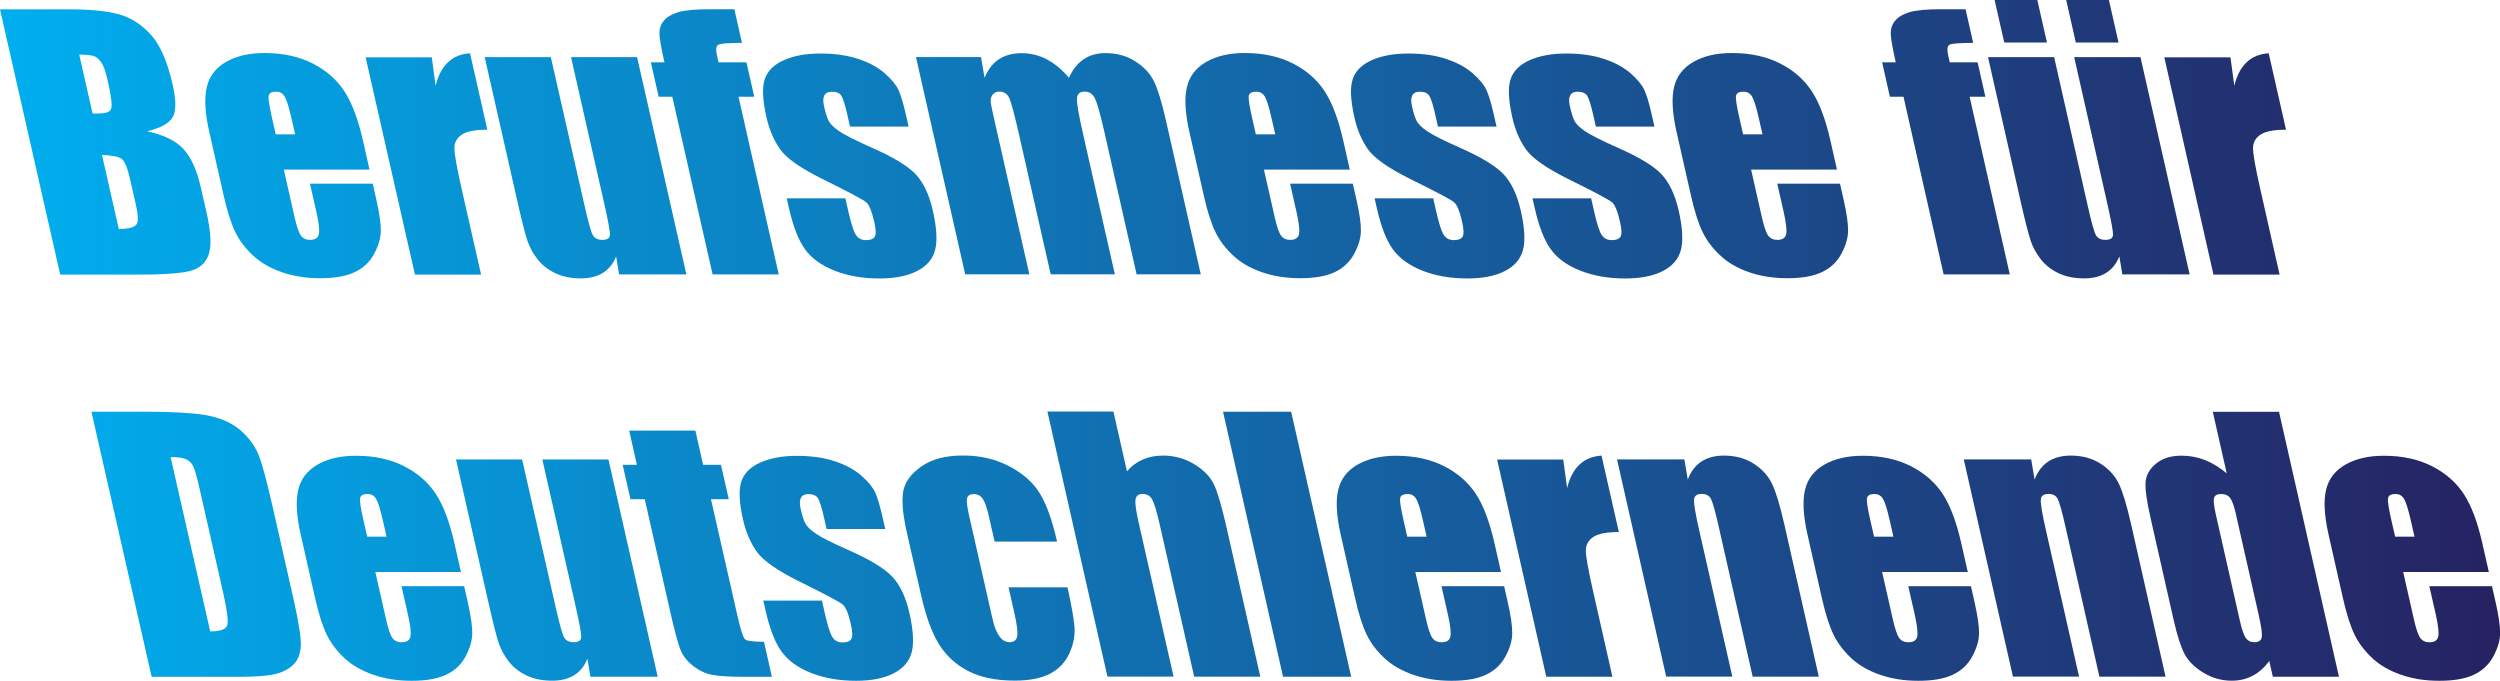
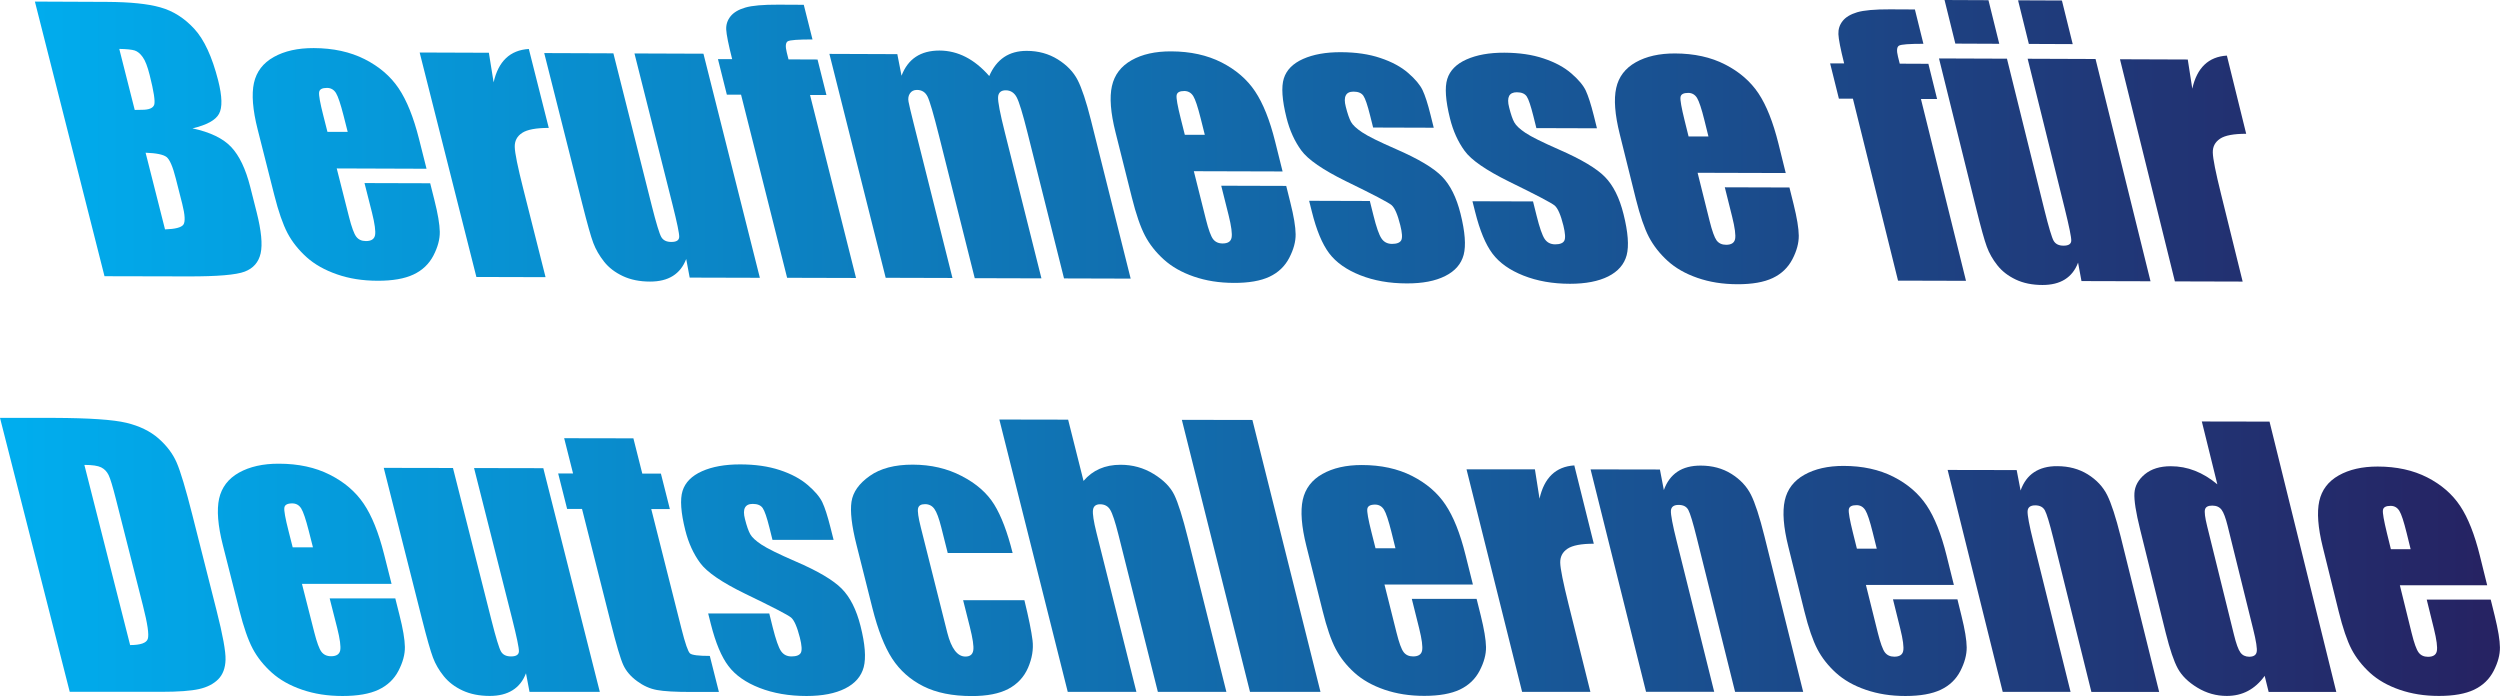
- <svg xmlns="http://www.w3.org/2000/svg" id="Capa_2" data-name="Capa 2" viewBox="0 0 303.18 82.55">
+ <svg xmlns="http://www.w3.org/2000/svg" id="Capa_2" data-name="Capa 2" viewBox="0 0 396.16 110.28">
  <defs>
    <style>
      .cls-1 {
-         fill: url(#Degradado_sin_nombre_9);
+         fill: url(#Degradado_sin_nombre_11);
        stroke-width: 0px;
      }
    </style>
-     <linearGradient id="Degradado_sin_nombre_9" data-name="Degradado sin nombre 9" x1="0" y1="41.27" x2="303.18" y2="41.27" gradientUnits="userSpaceOnUse">
+     <linearGradient id="Degradado_sin_nombre_11" data-name="Degradado sin nombre 11" x1="0" y1="55.14" x2="396.16" y2="55.14" gradientUnits="userSpaceOnUse">
      <stop offset="0" stop-color="#00aeef" />
      <stop offset="1" stop-color="#262262" />
    </linearGradient>
  </defs>
  <g id="Layer_1" data-name="Layer 1">
    <g>
-       <path class="cls-1" d="M0,1.13h8.34c2.63,0,4.68.21,6.13.62,1.45.41,2.73,1.24,3.85,2.49s1.99,3.26,2.62,6.04c.43,1.88.43,3.19,0,3.93-.42.74-1.45,1.31-3.1,1.71,2.03.44,3.51,1.16,4.43,2.18.92,1.01,1.62,2.57,2.09,4.66l.68,2.98c.49,2.17.61,3.78.35,4.83s-.89,1.76-1.89,2.15c-1,.38-3.18.58-6.54.58H7.3L0,1.13ZM9.61,6.63l1.62,7.15c.35-.01.63-.02.83-.02.82,0,1.3-.2,1.43-.61.13-.4-.02-1.56-.45-3.47-.23-1.01-.48-1.71-.76-2.12-.28-.4-.58-.66-.9-.76-.32-.11-.91-.17-1.78-.18ZM12.37,18.79l2.04,9c1.17-.04,1.88-.22,2.13-.56.25-.33.23-1.14-.07-2.44l-.68-3c-.31-1.38-.65-2.21-1-2.5-.36-.29-1.16-.46-2.42-.5Z" />
-       <path class="cls-1" d="M44.81,20.57h-10.39l1.29,5.7c.27,1.19.53,1.96.78,2.3.25.34.62.52,1.11.52.61,0,.96-.23,1.07-.69.1-.46,0-1.34-.29-2.65l-.79-3.48h7.61l.44,1.95c.37,1.63.55,2.88.54,3.75,0,.87-.28,1.81-.8,2.8s-1.32,1.74-2.36,2.23c-1.05.5-2.44.74-4.19.74s-3.25-.25-4.65-.73c-1.41-.49-2.57-1.16-3.49-2.02-.92-.85-1.63-1.79-2.14-2.82-.51-1.03-.99-2.52-1.43-4.48l-1.74-7.69c-.52-2.3-.62-4.12-.3-5.45.32-1.33,1.11-2.35,2.36-3.06,1.26-.71,2.8-1.06,4.64-1.06,2.25,0,4.2.43,5.86,1.28,1.66.85,2.94,1.99,3.85,3.4.91,1.41,1.65,3.39,2.23,5.95l.79,3.5ZM35.79,16.29l-.44-1.93c-.31-1.36-.58-2.24-.82-2.64-.24-.4-.58-.6-1.03-.6-.56,0-.86.17-.92.51-.06.34.08,1.25.42,2.73l.44,1.93h2.34Z" />
-       <path class="cls-1" d="M52.36,6.93l.47,3.47c.6-2.48,1.99-3.8,4.17-3.94l2.1,9.27c-1.47,0-2.5.2-3.1.6-.6.4-.9.95-.89,1.66,0,.71.29,2.34.87,4.9l2.36,10.41h-8.02l-5.98-26.35h8.02Z" />
-       <path class="cls-1" d="M77.26,6.93l5.98,26.35h-8.16l-.36-2.19c-.35.89-.89,1.55-1.6,2-.71.44-1.6.67-2.66.67-1.2,0-2.25-.21-3.14-.64s-1.6-.99-2.14-1.69c-.54-.7-.94-1.43-1.2-2.19-.27-.76-.65-2.27-1.17-4.54l-4.03-17.77h8.02l4.07,17.93c.47,2.05.8,3.27,1.02,3.65.21.38.6.58,1.15.58.6,0,.9-.2.93-.6.02-.4-.21-1.67-.7-3.83l-4.02-17.73h8.02Z" />
-       <path class="cls-1" d="M89.06,1.13l.92,4.07c-1.66,0-2.61.08-2.88.23-.26.15-.31.59-.15,1.3l.19.83h3.38l.95,4.17h-1.91l4.88,21.55h-8.02l-4.89-21.55h-1.65l-.95-4.17h1.65c-.39-1.73-.6-2.89-.61-3.48-.01-.58.16-1.1.53-1.56.37-.46.95-.8,1.74-1.04.79-.24,2.08-.36,3.87-.36h2.94Z" />
-       <path class="cls-1" d="M110.19,15.35h-7.11l-.32-1.43c-.28-1.22-.52-1.99-.73-2.31-.21-.32-.6-.49-1.15-.49-.45,0-.75.15-.91.45-.16.3-.17.74-.03,1.34.18.81.37,1.4.57,1.78.2.38.63.79,1.29,1.24.66.45,1.97,1.11,3.91,1.97,2.59,1.14,4.36,2.21,5.32,3.22.96,1.01,1.65,2.47,2.09,4.39.49,2.14.57,3.76.27,4.86s-1.05,1.93-2.22,2.52c-1.17.59-2.68.88-4.52.88-2.04,0-3.86-.32-5.45-.95s-2.79-1.5-3.57-2.58c-.79-1.09-1.43-2.73-1.93-4.92l-.29-1.27h7.11l.38,1.67c.32,1.42.62,2.34.89,2.76.27.42.68.64,1.21.64.57,0,.93-.14,1.09-.43.16-.28.14-.88-.07-1.8-.29-1.26-.61-2.05-.97-2.36-.38-.32-2.15-1.26-5.31-2.82-2.66-1.32-4.37-2.52-5.13-3.6-.76-1.08-1.31-2.36-1.65-3.84-.48-2.11-.55-3.66-.22-4.66.33-1,1.1-1.77,2.31-2.31,1.21-.54,2.69-.81,4.45-.81s3.28.22,4.61.67c1.33.44,2.4,1.03,3.22,1.76.82.73,1.37,1.4,1.65,2.03.28.62.57,1.6.87,2.92l.35,1.53Z" />
-       <path class="cls-1" d="M118.97,6.93l.43,2.51c.4-.99.97-1.74,1.72-2.24.75-.5,1.67-.75,2.77-.75,2.14,0,4.06.99,5.74,2.98.45-.99,1.04-1.74,1.78-2.24.73-.5,1.62-.75,2.65-.75,1.36,0,2.57.33,3.61.99,1.04.66,1.8,1.47,2.27,2.43.47.96.95,2.52,1.44,4.68l4.24,18.73h-7.78l-3.89-17.18c-.51-2.25-.9-3.64-1.18-4.18-.27-.54-.69-.8-1.24-.8s-.88.27-.92.79c-.05.53.19,1.93.7,4.19l3.89,17.18h-7.78l-3.79-16.74c-.58-2.58-1-4.13-1.24-4.65-.24-.52-.65-.77-1.22-.77-.36,0-.63.14-.82.41-.19.27-.25.6-.19.99.06.39.24,1.22.53,2.49l4.14,18.27h-7.78l-5.97-26.35h7.92Z" />
-       <path class="cls-1" d="M163.67,20.57h-10.39l1.29,5.7c.27,1.19.53,1.96.78,2.3.25.34.62.52,1.11.52.61,0,.96-.23,1.07-.69.1-.46,0-1.34-.29-2.65l-.79-3.48h7.61l.44,1.95c.37,1.63.55,2.88.54,3.75,0,.87-.28,1.81-.81,2.8s-1.32,1.74-2.36,2.23c-1.05.5-2.44.74-4.19.74s-3.25-.25-4.65-.73c-1.41-.49-2.57-1.16-3.48-2.02-.92-.85-1.63-1.79-2.14-2.82-.51-1.03-.99-2.52-1.43-4.48l-1.74-7.69c-.52-2.3-.62-4.12-.3-5.45.32-1.33,1.11-2.35,2.37-3.06,1.26-.71,2.8-1.06,4.65-1.06,2.25,0,4.2.43,5.86,1.28,1.66.85,2.94,1.99,3.85,3.4.91,1.41,1.65,3.39,2.23,5.95l.79,3.5ZM154.65,16.29l-.44-1.93c-.31-1.36-.58-2.24-.82-2.64-.24-.4-.58-.6-1.03-.6-.56,0-.86.17-.92.51-.06.34.08,1.25.42,2.73l.44,1.93h2.34Z" />
-       <path class="cls-1" d="M181.49,15.35h-7.11l-.32-1.43c-.28-1.22-.52-1.99-.73-2.31-.21-.32-.6-.49-1.15-.49-.45,0-.75.15-.91.45-.16.3-.17.74-.03,1.34.18.81.37,1.4.57,1.78.2.38.63.79,1.29,1.24.66.45,1.97,1.11,3.91,1.97,2.59,1.14,4.36,2.21,5.32,3.22.96,1.01,1.65,2.47,2.09,4.39.49,2.14.57,3.76.26,4.86s-1.05,1.93-2.22,2.52c-1.17.59-2.68.88-4.52.88-2.04,0-3.86-.32-5.45-.95s-2.78-1.5-3.57-2.58c-.79-1.09-1.43-2.73-1.93-4.92l-.29-1.27h7.11l.38,1.67c.32,1.42.62,2.34.89,2.76.27.42.68.64,1.21.64.57,0,.93-.14,1.09-.43.16-.28.14-.88-.07-1.8-.28-1.26-.61-2.05-.97-2.36-.38-.32-2.15-1.26-5.31-2.82-2.66-1.32-4.36-2.52-5.13-3.6-.76-1.08-1.31-2.36-1.64-3.84-.48-2.11-.55-3.66-.22-4.66.33-1,1.1-1.77,2.31-2.31,1.21-.54,2.69-.81,4.45-.81s3.28.22,4.61.67c1.32.44,2.4,1.03,3.22,1.76.82.73,1.37,1.4,1.65,2.03.28.62.57,1.6.87,2.92l.35,1.53Z" />
-       <path class="cls-1" d="M200.64,15.35h-7.11l-.32-1.43c-.28-1.22-.52-1.99-.73-2.31-.21-.32-.6-.49-1.15-.49-.45,0-.75.15-.91.45-.16.3-.17.74-.03,1.34.18.81.37,1.4.57,1.78.2.38.63.79,1.29,1.24.66.45,1.97,1.11,3.91,1.97,2.59,1.14,4.36,2.21,5.32,3.22.96,1.01,1.65,2.47,2.09,4.39.49,2.14.57,3.76.26,4.86s-1.05,1.93-2.22,2.52c-1.17.59-2.68.88-4.52.88-2.04,0-3.85-.32-5.45-.95s-2.78-1.5-3.57-2.58c-.79-1.09-1.43-2.73-1.93-4.92l-.29-1.27h7.11l.38,1.67c.32,1.42.62,2.34.89,2.76.27.42.68.64,1.21.64.57,0,.93-.14,1.09-.43.16-.28.14-.88-.07-1.8-.28-1.26-.61-2.05-.97-2.36-.38-.32-2.14-1.26-5.31-2.82-2.66-1.32-4.36-2.52-5.13-3.6-.76-1.08-1.31-2.36-1.64-3.84-.48-2.11-.55-3.66-.22-4.66.33-1,1.1-1.77,2.31-2.31,1.21-.54,2.69-.81,4.45-.81s3.28.22,4.61.67c1.32.44,2.4,1.03,3.22,1.76.82.73,1.37,1.4,1.65,2.03.28.62.57,1.6.87,2.92l.35,1.53Z" />
-       <path class="cls-1" d="M222.75,20.57h-10.39l1.29,5.7c.27,1.19.53,1.96.78,2.3.25.34.62.52,1.11.52.61,0,.96-.23,1.07-.69.1-.46,0-1.34-.29-2.65l-.79-3.48h7.61l.44,1.95c.37,1.63.55,2.88.54,3.75,0,.87-.28,1.81-.81,2.8s-1.32,1.74-2.36,2.23c-1.05.5-2.44.74-4.19.74s-3.25-.25-4.65-.73c-1.41-.49-2.57-1.16-3.48-2.02-.92-.85-1.63-1.79-2.14-2.82-.51-1.03-.99-2.52-1.43-4.48l-1.74-7.69c-.52-2.3-.62-4.12-.3-5.45.32-1.33,1.11-2.35,2.37-3.06,1.26-.71,2.8-1.06,4.65-1.06,2.25,0,4.2.43,5.86,1.28,1.66.85,2.94,1.99,3.85,3.4.91,1.41,1.65,3.39,2.23,5.95l.79,3.5ZM213.74,16.29l-.44-1.93c-.31-1.36-.58-2.24-.82-2.64-.24-.4-.58-.6-1.03-.6-.56,0-.86.17-.92.51-.06.34.08,1.25.42,2.73l.44,1.93h2.34Z" />
-       <path class="cls-1" d="M238.37,1.13l.92,4.07c-1.66,0-2.61.08-2.88.23-.26.15-.31.59-.15,1.3l.19.83h3.38l.94,4.17h-1.91l4.87,21.55h-8.02l-4.87-21.55h-1.65l-.94-4.17h1.65c-.39-1.73-.59-2.89-.61-3.48-.01-.58.16-1.1.53-1.56.37-.46.95-.8,1.74-1.04.79-.24,2.08-.36,3.87-.36h2.94Z" />
-       <path class="cls-1" d="M259.58,6.93l5.96,26.35h-8.16l-.36-2.19c-.36.89-.89,1.55-1.6,2-.71.44-1.6.67-2.66.67-1.2,0-2.25-.21-3.14-.64s-1.6-.99-2.14-1.69c-.54-.7-.94-1.43-1.2-2.19-.26-.76-.65-2.27-1.17-4.54l-4.02-17.77h8.02l4.05,17.93c.46,2.05.8,3.27,1.01,3.65.21.38.6.58,1.15.58.6,0,.9-.2.93-.6.02-.4-.21-1.67-.7-3.83l-4.01-17.73h8.02ZM247.07,0l1.17,5.16h-5.18l-1.17-5.16h5.18ZM255.75,0l1.17,5.16h-5.18l-1.17-5.16h5.18Z" />
-       <path class="cls-1" d="M270.49,6.93l.47,3.47c.6-2.48,1.99-3.8,4.17-3.94l2.1,9.27c-1.47,0-2.5.2-3.1.6-.6.4-.9.95-.9,1.66,0,.71.29,2.34.87,4.9l2.35,10.41h-8.02l-5.96-26.35h8.02Z" />
-       <path class="cls-1" d="M11.08,49.93h6.26c4.04,0,6.81.19,8.32.56,1.51.37,2.73.98,3.66,1.83.93.85,1.61,1.79,2.03,2.83.42,1.04.98,3.08,1.67,6.12l2.55,11.26c.65,2.89.96,4.81.91,5.79-.05.97-.35,1.73-.9,2.28-.55.55-1.3.93-2.24,1.15s-2.41.33-4.41.33h-10.54l-7.3-32.14ZM20.69,55.43l4.8,21.14c1.2,0,1.89-.24,2.06-.72.17-.48,0-1.8-.48-3.94l-2.83-12.49c-.33-1.46-.59-2.39-.77-2.8-.19-.41-.47-.71-.84-.9-.37-.19-1.02-.29-1.93-.29Z" />
-       <path class="cls-1" d="M55.9,69.37h-10.38l1.29,5.7c.27,1.19.53,1.96.78,2.3.25.34.62.52,1.11.52.61,0,.96-.23,1.07-.68.1-.46,0-1.34-.29-2.65l-.79-3.47h7.6l.44,1.95c.37,1.63.55,2.88.54,3.75,0,.87-.28,1.81-.8,2.8s-1.32,1.74-2.36,2.23c-1.05.5-2.44.74-4.19.74s-3.25-.25-4.65-.73c-1.41-.49-2.57-1.16-3.49-2.01-.92-.85-1.63-1.79-2.14-2.82-.51-1.03-.99-2.52-1.43-4.48l-1.74-7.68c-.52-2.3-.62-4.12-.3-5.45.32-1.33,1.11-2.35,2.36-3.06,1.26-.71,2.8-1.06,4.64-1.06,2.25,0,4.2.43,5.86,1.28,1.66.85,2.94,1.99,3.85,3.39.91,1.41,1.65,3.39,2.23,5.95l.79,3.49ZM46.88,65.08l-.44-1.93c-.31-1.36-.58-2.24-.82-2.64-.24-.4-.58-.6-1.03-.6-.56,0-.86.17-.92.51-.06.34.08,1.25.42,2.73l.44,1.93h2.34Z" />
-       <path class="cls-1" d="M73.79,55.73l5.97,26.34h-8.16l-.36-2.19c-.35.89-.89,1.55-1.6,2-.71.44-1.6.67-2.66.67-1.2,0-2.25-.21-3.14-.64s-1.6-.99-2.14-1.69c-.54-.7-.94-1.43-1.2-2.19-.27-.76-.65-2.27-1.17-4.54l-4.03-17.77h8.02l4.07,17.93c.47,2.05.8,3.27,1.02,3.65.21.38.6.58,1.15.58.6,0,.9-.2.93-.6.02-.4-.21-1.67-.7-3.83l-4.02-17.73h8.02Z" />
-       <path class="cls-1" d="M84.33,52.22l.94,4.15h2.16l.95,4.17h-2.16l3.2,14.09c.39,1.73.7,2.7.93,2.9s.99.3,2.3.3l.96,4.25h-3.24c-1.83,0-3.15-.08-3.96-.23-.82-.15-1.58-.5-2.3-1.05-.72-.55-1.23-1.18-1.54-1.89-.31-.71-.76-2.37-1.35-4.99l-3.03-13.38h-1.73l-.95-4.17h1.73l-.94-4.15h8.04Z" />
-       <path class="cls-1" d="M107.35,64.15h-7.11l-.32-1.43c-.28-1.22-.52-1.99-.73-2.31-.21-.32-.6-.49-1.15-.49-.45,0-.75.15-.91.45-.16.3-.17.74-.03,1.34.18.81.37,1.4.57,1.78.2.38.63.79,1.29,1.24.66.45,1.97,1.11,3.91,1.97,2.59,1.14,4.36,2.21,5.32,3.22.96,1.01,1.65,2.47,2.09,4.39.49,2.14.57,3.76.27,4.85s-1.05,1.93-2.22,2.52c-1.17.59-2.68.88-4.52.88-2.04,0-3.85-.32-5.45-.95s-2.78-1.5-3.57-2.58c-.79-1.08-1.43-2.73-1.93-4.92l-.29-1.27h7.11l.38,1.67c.32,1.42.62,2.34.89,2.76.27.42.68.64,1.21.64.57,0,.93-.14,1.09-.43.16-.28.14-.88-.07-1.8-.28-1.26-.61-2.04-.97-2.36-.38-.32-2.14-1.26-5.31-2.82-2.66-1.32-4.36-2.52-5.13-3.6-.76-1.08-1.31-2.36-1.65-3.84-.48-2.1-.55-3.66-.22-4.66.33-1,1.1-1.77,2.31-2.31,1.21-.54,2.69-.81,4.45-.81s3.28.22,4.61.67c1.32.44,2.4,1.03,3.22,1.76.82.73,1.37,1.4,1.65,2.02.28.62.57,1.6.87,2.92l.35,1.53Z" />
-       <path class="cls-1" d="M128.19,65.68h-7.57l-.69-3.04c-.24-1.06-.49-1.78-.75-2.15-.26-.38-.62-.57-1.08-.57s-.74.17-.82.5c-.08.33,0,1.07.27,2.22l2.82,12.43c.21.94.49,1.64.84,2.11.34.47.75.7,1.21.7.54,0,.85-.24.94-.73.08-.49-.03-1.42-.34-2.78l-.71-3.14h7.15c.46,2.1.75,3.68.84,4.73s-.1,2.13-.6,3.24c-.5,1.11-1.29,1.94-2.36,2.5-1.08.56-2.5.84-4.28.84-2.26,0-4.15-.39-5.64-1.16-1.5-.77-2.68-1.86-3.55-3.26-.87-1.4-1.59-3.38-2.17-5.95l-1.7-7.48c-.51-2.24-.66-3.92-.47-5.06.19-1.14.92-2.15,2.19-3.05s2.95-1.34,5.06-1.34,3.98.44,5.66,1.33c1.68.89,2.92,2.01,3.72,3.36.8,1.35,1.47,3.26,2.03,5.74Z" />
-       <path class="cls-1" d="M135.03,49.93l1.64,7.23c.54-.64,1.18-1.11,1.91-1.43.73-.32,1.55-.48,2.46-.48,1.4,0,2.68.36,3.83,1.07,1.15.71,1.94,1.54,2.37,2.47s.93,2.64,1.49,5.11l4.11,18.16h-8.02l-4.2-18.54c-.35-1.54-.65-2.52-.9-2.96-.25-.44-.64-.66-1.17-.66-.49,0-.77.23-.84.67-.07.45.05,1.34.35,2.68l4.26,18.8h-8.02l-7.28-32.14h8.02Z" />
-       <path class="cls-1" d="M156.58,49.93l7.28,32.14h-8.26l-7.28-32.14h8.26Z" />
-       <path class="cls-1" d="M182.02,69.37h-10.38l1.29,5.7c.27,1.19.53,1.96.78,2.3.25.34.62.52,1.11.52.61,0,.96-.23,1.07-.68.1-.46,0-1.34-.29-2.65l-.79-3.47h7.6l.44,1.95c.37,1.63.55,2.88.54,3.75,0,.87-.28,1.81-.81,2.8s-1.32,1.74-2.36,2.23c-1.05.5-2.44.74-4.19.74s-3.25-.25-4.65-.73c-1.41-.49-2.57-1.16-3.48-2.01-.92-.85-1.63-1.79-2.14-2.82-.51-1.03-.99-2.52-1.43-4.48l-1.74-7.68c-.52-2.3-.62-4.12-.3-5.45.32-1.33,1.11-2.35,2.37-3.06,1.26-.71,2.8-1.06,4.64-1.06,2.25,0,4.2.43,5.86,1.28,1.66.85,2.94,1.99,3.85,3.39.91,1.41,1.65,3.39,2.23,5.95l.79,3.49ZM173.01,65.08l-.44-1.93c-.31-1.36-.58-2.24-.82-2.64-.24-.4-.58-.6-1.03-.6-.56,0-.86.17-.92.51-.06.34.08,1.25.42,2.73l.44,1.93h2.34Z" />
-       <path class="cls-1" d="M189.58,55.73l.47,3.46c.6-2.48,1.99-3.79,4.17-3.94l2.1,9.27c-1.47,0-2.5.2-3.1.6-.6.4-.9.95-.9,1.66,0,.71.29,2.34.87,4.89l2.35,10.4h-8.02l-5.96-26.34h8.02Z" />
-       <path class="cls-1" d="M204.27,55.73l.41,2.43c.36-.97.91-1.69,1.64-2.18.73-.48,1.65-.73,2.74-.73,1.38,0,2.58.32,3.6.97,1.02.65,1.77,1.47,2.24,2.45.47.99.97,2.63,1.49,4.93l4.18,18.46h-8.02l-4.13-18.24c-.41-1.81-.72-2.92-.93-3.32s-.59-.6-1.13-.6c-.57,0-.88.23-.92.68-.04.46.16,1.68.61,3.66l4.03,17.81h-8.02l-5.96-26.34h8.16Z" />
-       <path class="cls-1" d="M238.63,69.37h-10.38l1.29,5.7c.27,1.19.53,1.96.78,2.3.25.34.62.52,1.11.52.61,0,.96-.23,1.07-.68.1-.46,0-1.34-.29-2.65l-.79-3.47h7.6l.44,1.95c.37,1.63.55,2.88.54,3.75,0,.87-.28,1.81-.81,2.8s-1.32,1.74-2.36,2.23c-1.05.5-2.44.74-4.19.74s-3.25-.25-4.65-.73c-1.41-.49-2.57-1.16-3.48-2.01-.91-.85-1.63-1.79-2.14-2.82-.51-1.03-.99-2.52-1.43-4.48l-1.74-7.68c-.52-2.3-.62-4.12-.3-5.45.32-1.33,1.11-2.35,2.37-3.06,1.26-.71,2.8-1.06,4.64-1.06,2.25,0,4.2.43,5.86,1.28,1.66.85,2.94,1.99,3.85,3.39.91,1.41,1.65,3.39,2.23,5.95l.79,3.49ZM229.62,65.08l-.44-1.93c-.31-1.36-.58-2.24-.82-2.64-.24-.4-.58-.6-1.03-.6-.56,0-.86.17-.92.51-.06.34.08,1.25.42,2.73l.44,1.93h2.34Z" />
-       <path class="cls-1" d="M246.33,55.73l.41,2.43c.36-.97.91-1.69,1.64-2.18.73-.48,1.65-.73,2.74-.73,1.38,0,2.58.32,3.6.97,1.02.65,1.77,1.47,2.24,2.45.47.99.97,2.63,1.49,4.93l4.17,18.46h-8.02l-4.13-18.24c-.41-1.81-.72-2.92-.93-3.32s-.58-.6-1.13-.6c-.57,0-.88.23-.92.68-.04.46.16,1.68.61,3.66l4.03,17.81h-8.02l-5.96-26.34h8.16Z" />
-       <path class="cls-1" d="M276.38,49.93l7.27,32.14h-8.02l-.43-1.91c-.59.8-1.26,1.39-2.02,1.79-.76.4-1.6.6-2.53.6-1.24,0-2.4-.33-3.46-.98s-1.82-1.41-2.27-2.27c-.45-.86-.9-2.26-1.34-4.21l-2.79-12.33c-.46-2.02-.65-3.46-.59-4.31.07-.85.49-1.59,1.27-2.23.78-.64,1.81-.96,3.1-.96.99,0,1.94.18,2.85.54.91.36,1.78.9,2.62,1.61l-1.69-7.47h8.02ZM271.16,62.36c-.22-.97-.45-1.61-.69-1.95-.24-.33-.61-.5-1.1-.5s-.76.15-.86.45c-.1.3-.03.96.2,2l2.92,12.9c.24,1.07.48,1.78.72,2.11s.58.51,1.03.51c.52,0,.82-.19.9-.57.09-.38-.04-1.3-.37-2.77l-2.76-12.19Z" />
-       <path class="cls-1" d="M301.82,69.37h-10.38l1.29,5.7c.27,1.19.53,1.96.78,2.3.25.34.62.52,1.11.52.61,0,.96-.23,1.07-.68.1-.46,0-1.34-.29-2.65l-.79-3.47h7.6l.44,1.95c.37,1.63.55,2.88.54,3.75,0,.87-.28,1.81-.81,2.8s-1.32,1.74-2.36,2.23c-1.05.5-2.44.74-4.19.74s-3.25-.25-4.65-.73c-1.41-.49-2.57-1.16-3.48-2.01-.91-.85-1.63-1.79-2.14-2.82-.51-1.03-.99-2.52-1.43-4.48l-1.74-7.68c-.52-2.3-.62-4.12-.3-5.45.32-1.33,1.11-2.35,2.37-3.06,1.26-.71,2.8-1.06,4.64-1.06,2.25,0,4.2.43,5.86,1.28,1.66.85,2.94,1.99,3.85,3.39.91,1.41,1.65,3.39,2.23,5.95l.79,3.49ZM292.81,65.08l-.44-1.93c-.31-1.36-.58-2.24-.82-2.64-.24-.4-.58-.6-1.03-.6-.56,0-.86.17-.92.51-.06.34.08,1.25.42,2.73l.44,1.93h2.34Z" />
+       <path class="cls-1" d="M5.53.25l11.46.05c3.62.02,6.43.3,8.43.87,2,.56,3.79,1.69,5.36,3.39,1.57,1.7,2.83,4.42,3.79,8.18.64,2.54.69,4.31.13,5.31-.55,1-1.95,1.76-4.2,2.29,2.8.6,4.85,1.59,6.14,2.96,1.29,1.37,2.29,3.47,3.01,6.3l1.02,4.03c.74,2.93.95,5.11.63,6.52-.32,1.41-1.16,2.37-2.52,2.89-1.36.52-4.34.77-8.95.76l-13.27-.03L5.53.25ZM18.9,7.75l2.45,9.67c.49-.02.87-.02,1.14-.02,1.13,0,1.77-.27,1.95-.81.17-.55-.07-2.11-.72-4.69-.34-1.36-.71-2.32-1.11-2.86-.39-.55-.81-.89-1.26-1.04-.45-.14-1.26-.23-2.45-.25ZM23.07,24.19l3.08,12.16c1.6-.05,2.57-.3,2.9-.74.33-.45.27-1.55-.17-3.3l-1.03-4.05c-.47-1.86-.96-2.99-1.46-3.38-.5-.39-1.61-.62-3.33-.68Z" />
+       <path class="cls-1" d="M67.57,26.74l-14.21-.05,1.95,7.7c.41,1.61.79,2.65,1.14,3.11.35.47.86.7,1.54.7.83,0,1.31-.3,1.44-.92.12-.62-.04-1.81-.48-3.58l-1.19-4.69,10.41.03.66,2.63c.56,2.2.84,3.89.86,5.06.02,1.18-.32,2.44-1.01,3.77s-1.75,2.34-3.16,3c-1.42.67-3.32,1-5.71.99s-4.45-.34-6.39-1.01c-1.94-.67-3.56-1.58-4.84-2.73-1.28-1.16-2.29-2.43-3.02-3.81-.73-1.39-1.43-3.4-2.1-6.05l-2.63-10.38c-.79-3.11-.98-5.57-.59-7.36.4-1.8,1.45-3.17,3.15-4.12,1.7-.95,3.81-1.42,6.33-1.41,3.08.01,5.77.6,8.07,1.76,2.29,1.16,4.09,2.7,5.37,4.6,1.29,1.91,2.37,4.59,3.24,8.04l1.19,4.72ZM55.1,20.91l-.66-2.6c-.47-1.84-.87-3.03-1.2-3.57-.34-.54-.81-.81-1.43-.81-.76,0-1.18.22-1.24.68-.07.46.15,1.69.66,3.69l.66,2.6h3.21Z" />
+       <path class="cls-1" d="M77.47,8.37l.75,4.68c.75-3.34,2.61-5.11,5.58-5.29l3.16,12.51c-2.01,0-3.41.26-4.22.79-.81.53-1.2,1.28-1.17,2.23.02.96.47,3.16,1.34,6.6l3.54,14.03-10.96-.03-8.99-35.57,10.97.04Z" />
+       <path class="cls-1" d="M111.47,8.51l8.94,35.51-11.12-.03-.55-2.95c-.46,1.2-1.16,2.09-2.12,2.69-.96.6-2.16.89-3.61.89-1.64,0-3.08-.29-4.31-.87s-2.22-1.33-2.97-2.28c-.75-.95-1.32-1.93-1.71-2.96-.39-1.03-.96-3.07-1.73-6.12l-6.05-23.98,10.96.04,6.09,24.18c.7,2.77,1.2,4.41,1.5,4.93.3.52.83.78,1.59.78.81,0,1.23-.26,1.25-.8.02-.53-.34-2.26-1.07-5.16l-6.02-23.91,10.94.04Z" />
+       <path class="cls-1" d="M127.37.76l1.38,5.49c-2.25,0-3.56.09-3.91.29-.35.2-.41.79-.17,1.75l.28,1.12,4.6.02,1.41,5.62h-2.6s7.29,29,7.29,29l-10.92-.03-7.3-29.02h-2.25s-1.41-5.63-1.41-5.63h2.25c-.59-2.33-.9-3.89-.94-4.68-.04-.78.19-1.48.68-2.1.49-.61,1.27-1.08,2.34-1.39,1.07-.32,2.83-.47,5.26-.46l4,.02Z" />
+       <path class="cls-1" d="M142.2,8.62l.66,3.38c.51-1.34,1.27-2.34,2.27-3,1-.66,2.25-.99,3.74-.99,2.92.01,5.55,1.36,7.89,4.04.58-1.34,1.36-2.33,2.35-3,.98-.66,2.18-.99,3.58-.99,1.85,0,3.5.46,4.93,1.35,1.44.9,2.49,1.99,3.15,3.28.66,1.29,1.36,3.39,2.09,6.29l6.31,25.17-10.56-.03-5.79-23.1c-.76-3.03-1.33-4.9-1.72-5.62-.39-.72-.96-1.08-1.71-1.09s-1.18.35-1.23,1.06c-.05.71.31,2.59,1.08,5.64l5.79,23.1-10.57-.03-5.65-22.52c-.87-3.47-1.48-5.56-1.83-6.26-.35-.7-.91-1.05-1.68-1.05-.49,0-.85.18-1.1.54-.25.36-.33.81-.23,1.33.1.53.36,1.64.79,3.35l6.17,24.58-10.58-.03-8.92-35.48,10.78.04Z" />
+       <path class="cls-1" d="M203.25,27.17l-14.07-.04,1.92,7.66c.4,1.6.78,2.63,1.12,3.09.35.46.85.7,1.52.7.82,0,1.3-.3,1.42-.92.12-.61-.03-1.8-.47-3.56l-1.17-4.67,10.3.03.65,2.61c.55,2.19.83,3.87.84,5.04.02,1.17-.32,2.42-1.01,3.75s-1.73,2.33-3.13,2.99c-1.4.66-3.29.99-5.65.98s-4.4-.34-6.33-1c-1.92-.66-3.52-1.57-4.78-2.72-1.27-1.15-2.26-2.41-2.98-3.79-.72-1.38-1.41-3.39-2.07-6.02l-2.59-10.33c-.78-3.1-.97-5.54-.57-7.33.4-1.79,1.44-3.15,3.12-4.1,1.68-.95,3.77-1.41,6.27-1.4,3.05.01,5.71.6,7.98,1.75,2.27,1.16,4.04,2.68,5.31,4.58,1.27,1.9,2.34,4.56,3.19,7.99l1.17,4.69ZM190.92,21.37l-.65-2.59c-.46-1.83-.85-3.02-1.18-3.55-.33-.53-.8-.8-1.41-.81-.75,0-1.16.22-1.23.68-.07.45.15,1.68.65,3.67l.65,2.59h3.18Z" />
+       <path class="cls-1" d="M227.2,20.24l-9.61-.03-.48-1.92c-.41-1.64-.76-2.67-1.06-3.11-.3-.44-.82-.66-1.57-.66-.61,0-1.02.2-1.22.6-.21.4-.21,1,0,1.8.27,1.08.55,1.88.82,2.39.28.51.87,1.06,1.79,1.67.91.61,2.69,1.49,5.35,2.65,3.53,1.54,5.96,2.98,7.28,4.34,1.32,1.35,2.3,3.32,2.94,5.89.72,2.88.88,5.05.5,6.51-.39,1.46-1.36,2.59-2.93,3.37-1.56.79-3.59,1.18-6.08,1.17-2.76,0-5.22-.44-7.39-1.3-2.17-.86-3.81-2.02-4.91-3.47-1.1-1.46-2.02-3.66-2.75-6.61l-.43-1.71,9.62.03.56,2.24c.47,1.9.9,3.14,1.29,3.7.38.57.93.85,1.65.86.77,0,1.26-.19,1.47-.57.21-.38.16-1.18-.15-2.41-.42-1.69-.88-2.74-1.38-3.17-.52-.43-2.94-1.7-7.26-3.8-3.63-1.79-5.98-3.41-7.04-4.86-1.06-1.45-1.84-3.17-2.34-5.16-.71-2.83-.85-4.91-.43-6.25.42-1.34,1.44-2.37,3.05-3.09,1.62-.72,3.62-1.08,6-1.07s4.45.31,6.25.92c1.8.6,3.27,1.39,4.4,2.37,1.13.98,1.89,1.89,2.29,2.73.4.84.82,2.14,1.26,3.92l.51,2.05Z" />
+       <path class="cls-1" d="M253.05,20.33l-9.59-.03-.48-1.92c-.41-1.63-.76-2.67-1.05-3.1-.3-.44-.82-.66-1.57-.66-.61,0-1.01.2-1.22.59-.2.4-.21,1,0,1.8.27,1.08.54,1.88.82,2.38.28.51.87,1.06,1.78,1.67.91.61,2.69,1.49,5.33,2.65,3.52,1.54,5.94,2.98,7.26,4.33,1.32,1.35,2.3,3.31,2.94,5.89.72,2.87.88,5.04.5,6.5-.39,1.46-1.36,2.58-2.92,3.37-1.56.78-3.58,1.17-6.06,1.17-2.75,0-5.21-.44-7.38-1.3-2.17-.86-3.8-2.01-4.9-3.47-1.1-1.46-2.01-3.66-2.75-6.61l-.43-1.7,9.6.03.56,2.24c.47,1.9.9,3.13,1.28,3.7.38.57.93.85,1.65.86.77,0,1.26-.19,1.46-.57.21-.38.16-1.18-.14-2.41-.42-1.69-.88-2.74-1.38-3.17-.52-.43-2.93-1.69-7.24-3.8-3.62-1.79-5.97-3.4-7.02-4.85-1.06-1.45-1.84-3.17-2.33-5.16-.7-2.82-.85-4.91-.43-6.25.42-1.34,1.43-2.37,3.05-3.09,1.62-.72,3.61-1.08,5.99-1.07s4.44.31,6.24.92c1.8.6,3.26,1.39,4.39,2.37,1.13.98,1.89,1.89,2.28,2.72.39.84.81,2.14,1.26,3.92l.51,2.05Z" />
+       <path class="cls-1" d="M282.99,27.42l-13.98-.04,1.9,7.63c.4,1.6.77,2.62,1.11,3.09.35.46.85.69,1.51.69.82,0,1.29-.3,1.42-.91.12-.61-.03-1.79-.47-3.55l-1.16-4.65,10.24.03.65,2.61c.54,2.18.82,3.85.83,5.02.01,1.17-.32,2.42-1.01,3.74s-1.72,2.32-3.12,2.98c-1.39.66-3.27.99-5.62.98s-4.38-.34-6.29-1c-1.91-.66-3.49-1.56-4.75-2.71-1.26-1.15-2.24-2.41-2.96-3.78-.72-1.38-1.4-3.38-2.06-6l-2.56-10.3c-.77-3.09-.96-5.52-.56-7.3.39-1.78,1.43-3.14,3.1-4.08,1.67-.94,3.75-1.41,6.23-1.4,3.03.01,5.68.59,7.93,1.75,2.25,1.15,4.01,2.67,5.28,4.57,1.26,1.89,2.32,4.55,3.17,7.97l1.16,4.68ZM270.73,21.64l-.64-2.58c-.45-1.83-.85-3.01-1.17-3.54-.33-.53-.8-.8-1.4-.8-.75,0-1.16.22-1.22.67-.07.45.15,1.67.64,3.66l.64,2.58h3.16Z" />
+       <path class="cls-1" d="M303.44,1.49l1.35,5.45c-2.22,0-3.51.09-3.86.29-.35.2-.41.78-.17,1.74l.28,1.12,4.54.02,1.38,5.58h-2.56s7.14,28.81,7.14,28.81l-10.77-.03-7.15-28.83h-2.22s-1.39-5.59-1.39-5.59h2.22c-.58-2.31-.88-3.86-.91-4.64-.03-.78.19-1.47.67-2.08.48-.61,1.25-1.07,2.31-1.39,1.06-.31,2.79-.47,5.19-.46l3.95.02Z" />
+       <path class="cls-1" d="M332.07,9.36l8.71,35.21-10.94-.03-.54-2.92c-.45,1.19-1.15,2.07-2.09,2.66-.94.59-2.13.88-3.55.88-1.62,0-3.03-.29-4.23-.86s-2.18-1.32-2.92-2.26c-.74-.94-1.3-1.92-1.67-2.94-.38-1.02-.94-3.04-1.69-6.07l-5.89-23.77,10.77.04,5.94,23.98c.68,2.74,1.17,4.37,1.46,4.88.3.51.82.77,1.56.77.8,0,1.21-.26,1.23-.79.02-.53-.33-2.24-1.04-5.12l-5.87-23.71,10.76.04ZM315.1.03l1.71,6.91-6.96-.03-1.71-6.91,6.96.03ZM326.74.08l1.71,6.91-6.95-.03-1.71-6.91,6.95.03Z" />
+       <path class="cls-1" d="M346.68,9.42l.72,4.63c.74-3.31,2.57-5.06,5.48-5.24l3.06,12.39c-1.97,0-3.35.25-4.14.78-.79.53-1.18,1.26-1.15,2.21.02.95.45,3.12,1.3,6.54l3.43,13.89-10.74-.03-8.7-35.2,10.75.04Z" />
+       <path class="cls-1" d="M0,66.22h8.59c5.54.02,9.36.28,11.44.78,2.08.5,3.77,1.33,5.08,2.47,1.31,1.15,2.27,2.42,2.88,3.82.61,1.4,1.44,4.16,2.48,8.27l3.85,15.19c.99,3.89,1.46,6.49,1.42,7.81-.04,1.31-.43,2.34-1.16,3.08-.74.74-1.75,1.26-3.03,1.55-1.29.29-3.3.44-6.04.44h-14.46S0,66.22,0,66.22ZM13.37,73.67l7.25,28.55c1.65,0,2.59-.33,2.8-.98.22-.65-.04-2.42-.78-5.32l-4.28-16.86c-.5-1.97-.88-3.23-1.15-3.78-.27-.55-.66-.96-1.18-1.22-.52-.26-1.41-.39-2.66-.39Z" />
+       <path class="cls-1" d="M62.06,92.52h-14.21s1.95,7.67,1.95,7.67c.41,1.61.79,2.64,1.14,3.1.35.46.86.7,1.53.7.83,0,1.31-.31,1.44-.92.12-.62-.04-1.81-.48-3.57l-1.19-4.68h10.4s.66,2.63.66,2.63c.56,2.19.84,3.88.86,5.06.02,1.18-.32,2.43-1.01,3.77s-1.75,2.34-3.16,3.01c-1.42.67-3.32,1-5.71,1s-4.45-.33-6.39-.99c-1.94-.66-3.55-1.57-4.83-2.72-1.28-1.15-2.29-2.42-3.02-3.8-.73-1.38-1.43-3.4-2.1-6.04l-2.63-10.37c-.79-3.11-.98-5.56-.59-7.35.4-1.79,1.45-3.17,3.14-4.12,1.7-.95,3.81-1.43,6.33-1.42,3.08,0,5.77.58,8.06,1.74,2.29,1.15,4.08,2.68,5.37,4.58,1.29,1.9,2.37,4.57,3.24,8.02l1.19,4.71ZM49.59,86.73l-.66-2.6c-.47-1.84-.87-3.03-1.2-3.56-.34-.54-.81-.8-1.43-.8-.76,0-1.18.23-1.24.68-.07.46.15,1.68.66,3.68l.66,2.6h3.21Z" />
+       <path class="cls-1" d="M86.09,74.17l8.96,35.47h-11.14s-.56-2.95-.56-2.95c-.46,1.2-1.16,2.09-2.13,2.69-.96.6-2.16.9-3.61.9-1.65,0-3.08-.29-4.31-.86s-2.22-1.33-2.98-2.27c-.76-.94-1.33-1.93-1.71-2.95-.39-1.03-.97-3.06-1.74-6.11l-6.06-23.95,10.97.02,6.11,24.16c.7,2.76,1.2,4.4,1.5,4.92.3.52.83.78,1.59.78.81,0,1.23-.27,1.25-.8.02-.53-.34-2.25-1.07-5.16l-6.04-23.89,10.96.02Z" />
+       <path class="cls-1" d="M100.37,69.46l1.41,5.59h2.95s1.42,5.62,1.42,5.62h-2.95s4.79,18.97,4.79,18.97c.59,2.33,1.04,3.63,1.35,3.9.31.27,1.36.4,3.14.4l1.44,5.71h-4.41c-2.49,0-4.29-.1-5.41-.31-1.12-.2-2.17-.68-3.17-1.42-1-.74-1.72-1.58-2.16-2.54-.44-.95-1.1-3.19-1.99-6.72l-4.55-18.01h-2.36s-1.42-5.62-1.42-5.62h2.36s-1.41-5.59-1.41-5.59l10.97.02Z" />
+       <path class="cls-1" d="M132.08,85.55h-9.67s-.48-1.93-.48-1.93c-.41-1.64-.77-2.68-1.07-3.11-.3-.44-.83-.66-1.58-.66-.61,0-1.02.2-1.23.6-.21.4-.21,1,0,1.8.27,1.09.55,1.88.83,2.39.28.51.88,1.06,1.8,1.67.92.61,2.71,1.49,5.38,2.65,3.56,1.53,6,2.98,7.33,4.33,1.33,1.35,2.32,3.32,2.97,5.9.73,2.88.89,5.05.51,6.52-.39,1.47-1.37,2.6-2.94,3.39-1.57.79-3.61,1.19-6.12,1.19-2.77,0-5.26-.43-7.44-1.28-2.19-.85-3.84-2.01-4.94-3.47-1.11-1.46-2.03-3.67-2.78-6.62l-.43-1.71h9.68s.56,2.25.56,2.25c.48,1.9.91,3.14,1.3,3.71.39.57.94.85,1.66.85.77,0,1.27-.19,1.48-.57.21-.38.16-1.19-.15-2.41-.43-1.69-.89-2.75-1.39-3.18-.52-.43-2.96-1.69-7.31-3.79-3.66-1.78-6.02-3.4-7.09-4.85-1.07-1.45-1.86-3.18-2.36-5.17-.71-2.83-.86-4.92-.44-6.26.42-1.34,1.44-2.38,3.07-3.11,1.63-.73,3.64-1.09,6.04-1.09s4.48.3,6.3.9c1.82.6,3.29,1.39,4.43,2.37,1.14.98,1.91,1.89,2.31,2.73.4.84.82,2.15,1.27,3.92l.52,2.06Z" />
+       <path class="cls-1" d="M160.45,87.63h-10.27s-1.03-4.09-1.03-4.09c-.36-1.42-.72-2.39-1.08-2.89-.36-.51-.86-.76-1.49-.76s-1,.22-1.1.67c-.1.44.04,1.44.43,2.99l4.2,16.7c.32,1.26.72,2.21,1.2,2.84.48.63,1.04.95,1.67.95.74,0,1.15-.33,1.25-.99.1-.66-.09-1.9-.55-3.73l-1.06-4.21h9.71c.69,2.83,1.12,4.95,1.29,6.36.17,1.41-.07,2.86-.71,4.34-.64,1.48-1.69,2.6-3.13,3.36-1.45.76-3.37,1.13-5.78,1.13-3.07,0-5.64-.52-7.7-1.56-2.06-1.04-3.7-2.5-4.92-4.37-1.22-1.88-2.26-4.54-3.13-7.99l-2.53-10.06c-.76-3.01-1.02-5.28-.79-6.81.23-1.53,1.19-2.89,2.89-4.09,1.7-1.2,3.97-1.8,6.84-1.79s5.42.6,7.73,1.8c2.31,1.19,4.03,2.7,5.15,4.51,1.12,1.81,2.1,4.38,2.93,7.71Z" />
+       <path class="cls-1" d="M169.26,66.5l2.44,9.71c.72-.85,1.57-1.49,2.55-1.92.98-.43,2.09-.64,3.33-.64,1.9,0,3.64.48,5.22,1.45,1.58.96,2.67,2.07,3.28,3.32.61,1.25,1.33,3.54,2.16,6.86l6.1,24.36h-10.86s-6.24-24.88-6.24-24.88c-.52-2.06-.95-3.38-1.31-3.97-.35-.59-.89-.88-1.61-.88-.66,0-1.04.3-1.12.9-.08.6.1,1.8.55,3.6l6.33,25.23h-10.88s-10.84-43.16-10.84-43.16l10.89.02Z" />
+       <path class="cls-1" d="M198.46,66.55l10.79,43.09h-11.17s-10.8-43.11-10.8-43.11l11.19.02Z" />
+       <path class="cls-1" d="M233.42,92.63h-14.03s1.91,7.62,1.91,7.62c.4,1.6.77,2.62,1.12,3.08.35.46.85.69,1.51.69.82,0,1.3-.31,1.42-.92.12-.61-.03-1.79-.47-3.55l-1.16-4.65h10.27s.65,2.61.65,2.61c.54,2.18.82,3.85.84,5.02.02,1.17-.32,2.42-1.01,3.75s-1.73,2.32-3.13,2.99c-1.4.66-3.28,1-5.64,1s-4.39-.33-6.31-.98c-1.92-.66-3.51-1.56-4.77-2.7-1.26-1.14-2.25-2.4-2.97-3.78-.72-1.37-1.41-3.37-2.06-6l-2.58-10.3c-.77-3.09-.96-5.52-.57-7.31.4-1.78,1.43-3.15,3.11-4.09,1.68-.95,3.76-1.42,6.25-1.42,3.04,0,5.69.58,7.96,1.73,2.26,1.15,4.03,2.66,5.29,4.55,1.27,1.89,2.33,4.54,3.18,7.97l1.17,4.68ZM221.13,86.88l-.64-2.58c-.46-1.83-.85-3.01-1.18-3.54-.33-.53-.8-.8-1.41-.8-.75,0-1.16.23-1.23.68-.07.45.15,1.67.65,3.66l.65,2.58h3.17Z" />
+       <path class="cls-1" d="M243.23,74.38l.73,4.64c.74-3.32,2.58-5.08,5.51-5.27l3.09,12.41c-1.98,0-3.37.26-4.16.79-.8.53-1.18,1.27-1.16,2.22.02.95.46,3.13,1.31,6.55l3.47,13.92h-10.82s-8.81-35.27-8.81-35.27h10.83Z" />
+       <path class="cls-1" d="M263.04,74.41l.62,3.25c.46-1.29,1.18-2.26,2.15-2.91.97-.65,2.2-.97,3.68-.97,1.85,0,3.48.44,4.87,1.31,1.39.87,2.42,1.96,3.09,3.28.67,1.32,1.38,3.52,2.15,6.6l6.14,24.67h-10.79s-6.07-24.39-6.07-24.39c-.6-2.43-1.05-3.9-1.34-4.44s-.8-.8-1.54-.8c-.77,0-1.17.3-1.22.91-.04.61.26,2.24.93,4.9l5.93,23.81h-10.8s-8.79-35.25-8.79-35.25l11,.02Z" />
+       <path class="cls-1" d="M309.62,92.69h-13.94s1.89,7.6,1.89,7.6c.4,1.59.77,2.62,1.11,3.08.35.46.85.69,1.5.69.82,0,1.29-.3,1.41-.91.12-.61-.03-1.79-.47-3.54l-1.15-4.64h10.21s.64,2.6.64,2.6c.54,2.17.82,3.84.83,5.01.01,1.17-.32,2.41-1,3.74s-1.72,2.32-3.11,2.98c-1.39.66-3.26.99-5.6.99s-4.37-.33-6.27-.98c-1.91-.65-3.48-1.55-4.74-2.69-1.25-1.14-2.24-2.4-2.95-3.77-.71-1.37-1.4-3.36-2.05-5.98l-2.55-10.27c-.77-3.08-.95-5.51-.56-7.28.39-1.78,1.43-3.14,3.1-4.08,1.67-.94,3.74-1.41,6.21-1.41,3.02,0,5.66.58,7.91,1.72,2.25,1.14,4,2.66,5.26,4.54,1.26,1.88,2.31,4.53,3.16,7.94l1.16,4.67ZM297.4,86.95l-.64-2.57c-.45-1.82-.84-3-1.17-3.53-.33-.53-.79-.8-1.4-.8-.75,0-1.15.22-1.22.67-.07.45.15,1.67.64,3.65l.64,2.57h3.15Z" />
+       <path class="cls-1" d="M319.57,74.49l.62,3.24c.46-1.29,1.17-2.26,2.14-2.9.97-.64,2.19-.97,3.66-.96,1.85,0,3.46.44,4.85,1.3,1.39.87,2.41,1.96,3.07,3.28.66,1.32,1.37,3.51,2.14,6.58l6.1,24.62h-10.74s-6.03-24.34-6.03-24.34c-.6-2.42-1.05-3.9-1.34-4.43s-.8-.8-1.53-.8c-.76,0-1.17.3-1.21.91-.04.61.26,2.24.92,4.89l5.89,23.76h-10.75s-8.73-35.17-8.73-35.17l10.95.02Z" />
+       <path class="cls-1" d="M359.64,66.82l10.58,42.83h-10.72s-.63-2.55-.63-2.55c-.76,1.06-1.65,1.86-2.65,2.39-1,.53-2.12.79-3.36.79-1.66,0-3.22-.44-4.65-1.31-1.44-.87-2.47-1.88-3.1-3.03-.63-1.15-1.26-3.02-1.91-5.61l-4.07-16.44c-.67-2.7-.97-4.62-.9-5.75.07-1.13.61-2.12,1.64-2.98,1.03-.85,2.4-1.28,4.12-1.28,1.33,0,2.61.24,3.83.72,1.23.48,2.41,1.2,3.55,2.15l-2.46-9.96,10.73.02ZM353.01,83.37c-.32-1.29-.64-2.15-.97-2.59-.33-.44-.82-.66-1.48-.66s-1.02.2-1.14.59c-.12.4-.01,1.28.33,2.66l4.25,17.2c.35,1.43.69,2.37,1.02,2.82.32.45.79.67,1.39.68.69,0,1.09-.25,1.19-.75.11-.5-.08-1.73-.57-3.69l-4.02-16.25Z" />
+       <path class="cls-1" d="M394.14,92.74h-13.85s1.87,7.58,1.87,7.58c.39,1.59.76,2.61,1.1,3.07.34.46.84.69,1.49.69.81,0,1.28-.3,1.4-.91.12-.61-.03-1.78-.46-3.53l-1.14-4.62h10.14s.64,2.59.64,2.59c.53,2.17.81,3.83.82,4.99.01,1.16-.32,2.4-1,3.72s-1.71,2.31-3.09,2.97c-1.38.66-3.24.99-5.57.99s-4.34-.33-6.23-.98c-1.89-.65-3.46-1.55-4.7-2.68-1.24-1.14-2.22-2.39-2.93-3.75-.71-1.37-1.38-3.35-2.03-5.96l-2.53-10.24c-.76-3.07-.94-5.49-.55-7.26.39-1.77,1.42-3.13,3.08-4.07,1.66-.94,3.72-1.41,6.17-1.41,3,0,5.62.58,7.86,1.72,2.23,1.14,3.97,2.65,5.22,4.53,1.25,1.88,2.29,4.52,3.13,7.92l1.15,4.65ZM382,87.03l-.63-2.56c-.45-1.82-.83-2.99-1.16-3.52-.33-.53-.79-.79-1.39-.79-.74,0-1.15.22-1.21.67-.07.45.15,1.66.63,3.64l.63,2.56h3.13Z" />
    </g>
  </g>
</svg>
